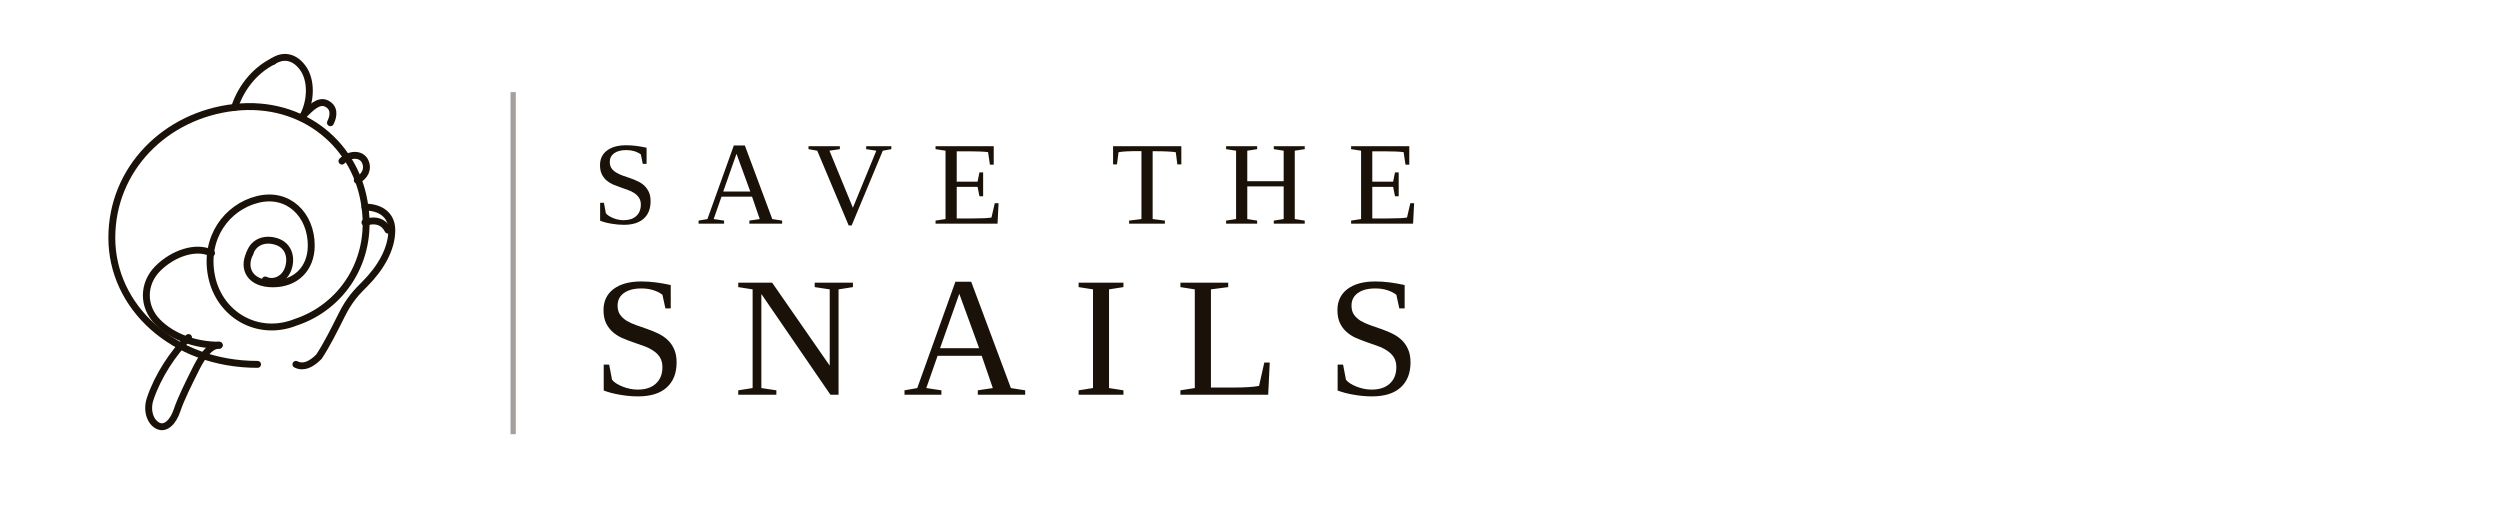
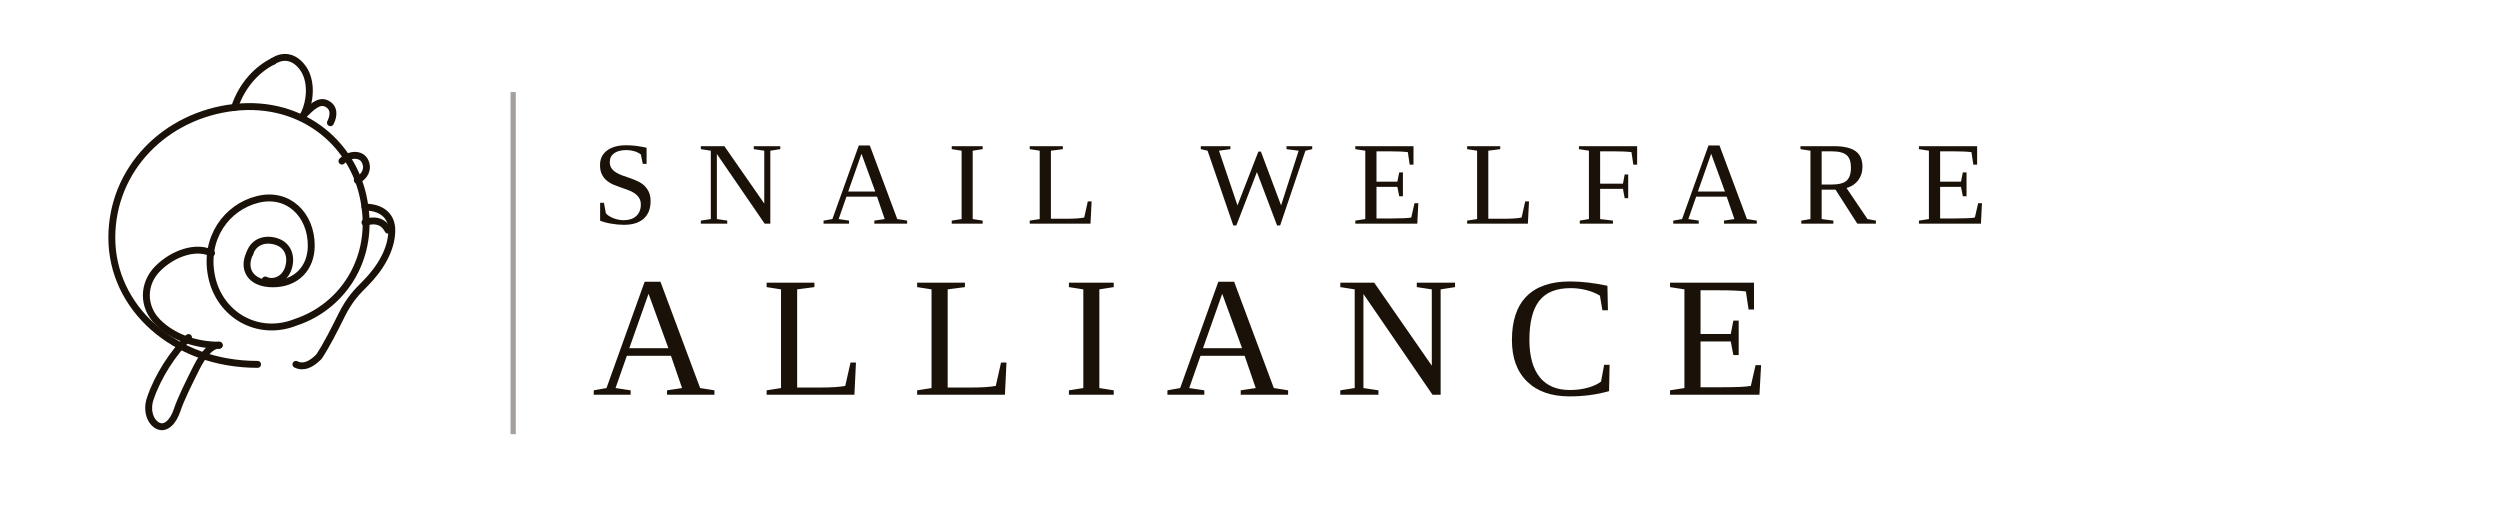
<svg xmlns="http://www.w3.org/2000/svg" viewBox="0 0 380 80" width="380" height="80">
  <g transform="translate(10, 0) scale(0.583)" fill="none" stroke="#1A1209" stroke-width="1.8" stroke-linecap="round" stroke-linejoin="round">
    <path d="M50 95 C 28 95, 12 80, 12 62 C 12 44, 26 30, 44 28 C 62 26, 76 38, 78 54 C 80 68, 72 80, 60 84 C 50 88, 40 82, 38 72 C 36 62, 42 54, 50 52 C 58 50, 64 56, 64 64 C 64 70, 60 74, 54 74 C 48 74, 46 70, 48 66" />
    <path d="M48 66 C 49 63, 52 62, 55 63 C 58 64, 59 67, 58 70 C 57 73, 54 74, 52 73" />
    <path d="M44 28 C 46 22, 50 18, 54 16" />
    <path d="M54 16 C 57 14, 60 15, 62 18 C 64 21, 64 26, 62 30" />
    <path d="M32 88 C 28 92, 24 98, 22 104 C 21 107, 22 110, 24 111 C 26 112, 28 110, 29 107 C 30 104, 32 100, 34 96 C 36 92, 38 90, 40 90" />
    <path d="M78 54 C 82 54, 85 56, 85 60 C 85 65, 82 70, 78 74 C 76 76, 74 78, 72 82 C 70 86, 68 90, 66 93 C 64 95, 62 96, 60 95" />
    <path d="M62 30 C 64 28, 66 26, 68 27 C 70 28, 70 30, 69 32" />
    <path d="M72 42 C 74 40, 77 40, 78 42 C 79 44, 78 46, 76 47" />
    <path d="M78 58 C 81 57, 83 58, 84 60" />
    <path d="M40 90 C 34 90, 28 88, 24 84 C 20 80, 20 74, 24 70 C 28 66, 34 64, 38 66" />
  </g>
  <line x1="78" y1="14" x2="78" y2="66" stroke="#1A1209" stroke-width="0.8" opacity="0.4" />
-   <text x="90" y="34" font-family="Georgia, 'Times New Roman', serif" font-size="18" font-weight="normal" letter-spacing="6" fill="#1A1209">SAVE THE</text>
-   <text x="90" y="60" font-family="Georgia, 'Times New Roman', serif" font-size="26" font-weight="normal" letter-spacing="7" fill="#1A1209">SNAILS</text>
+   <text x="90" y="34" font-family="Georgia, 'Times New Roman', serif" font-size="18" font-weight="normal" letter-spacing="6" fill="#1A1209">SNAIL WELFARE</text>
+   <text x="90" y="60" font-family="Georgia, 'Times New Roman', serif" font-size="26" font-weight="normal" letter-spacing="7" fill="#1A1209">ALLIANCE</text>
</svg>
